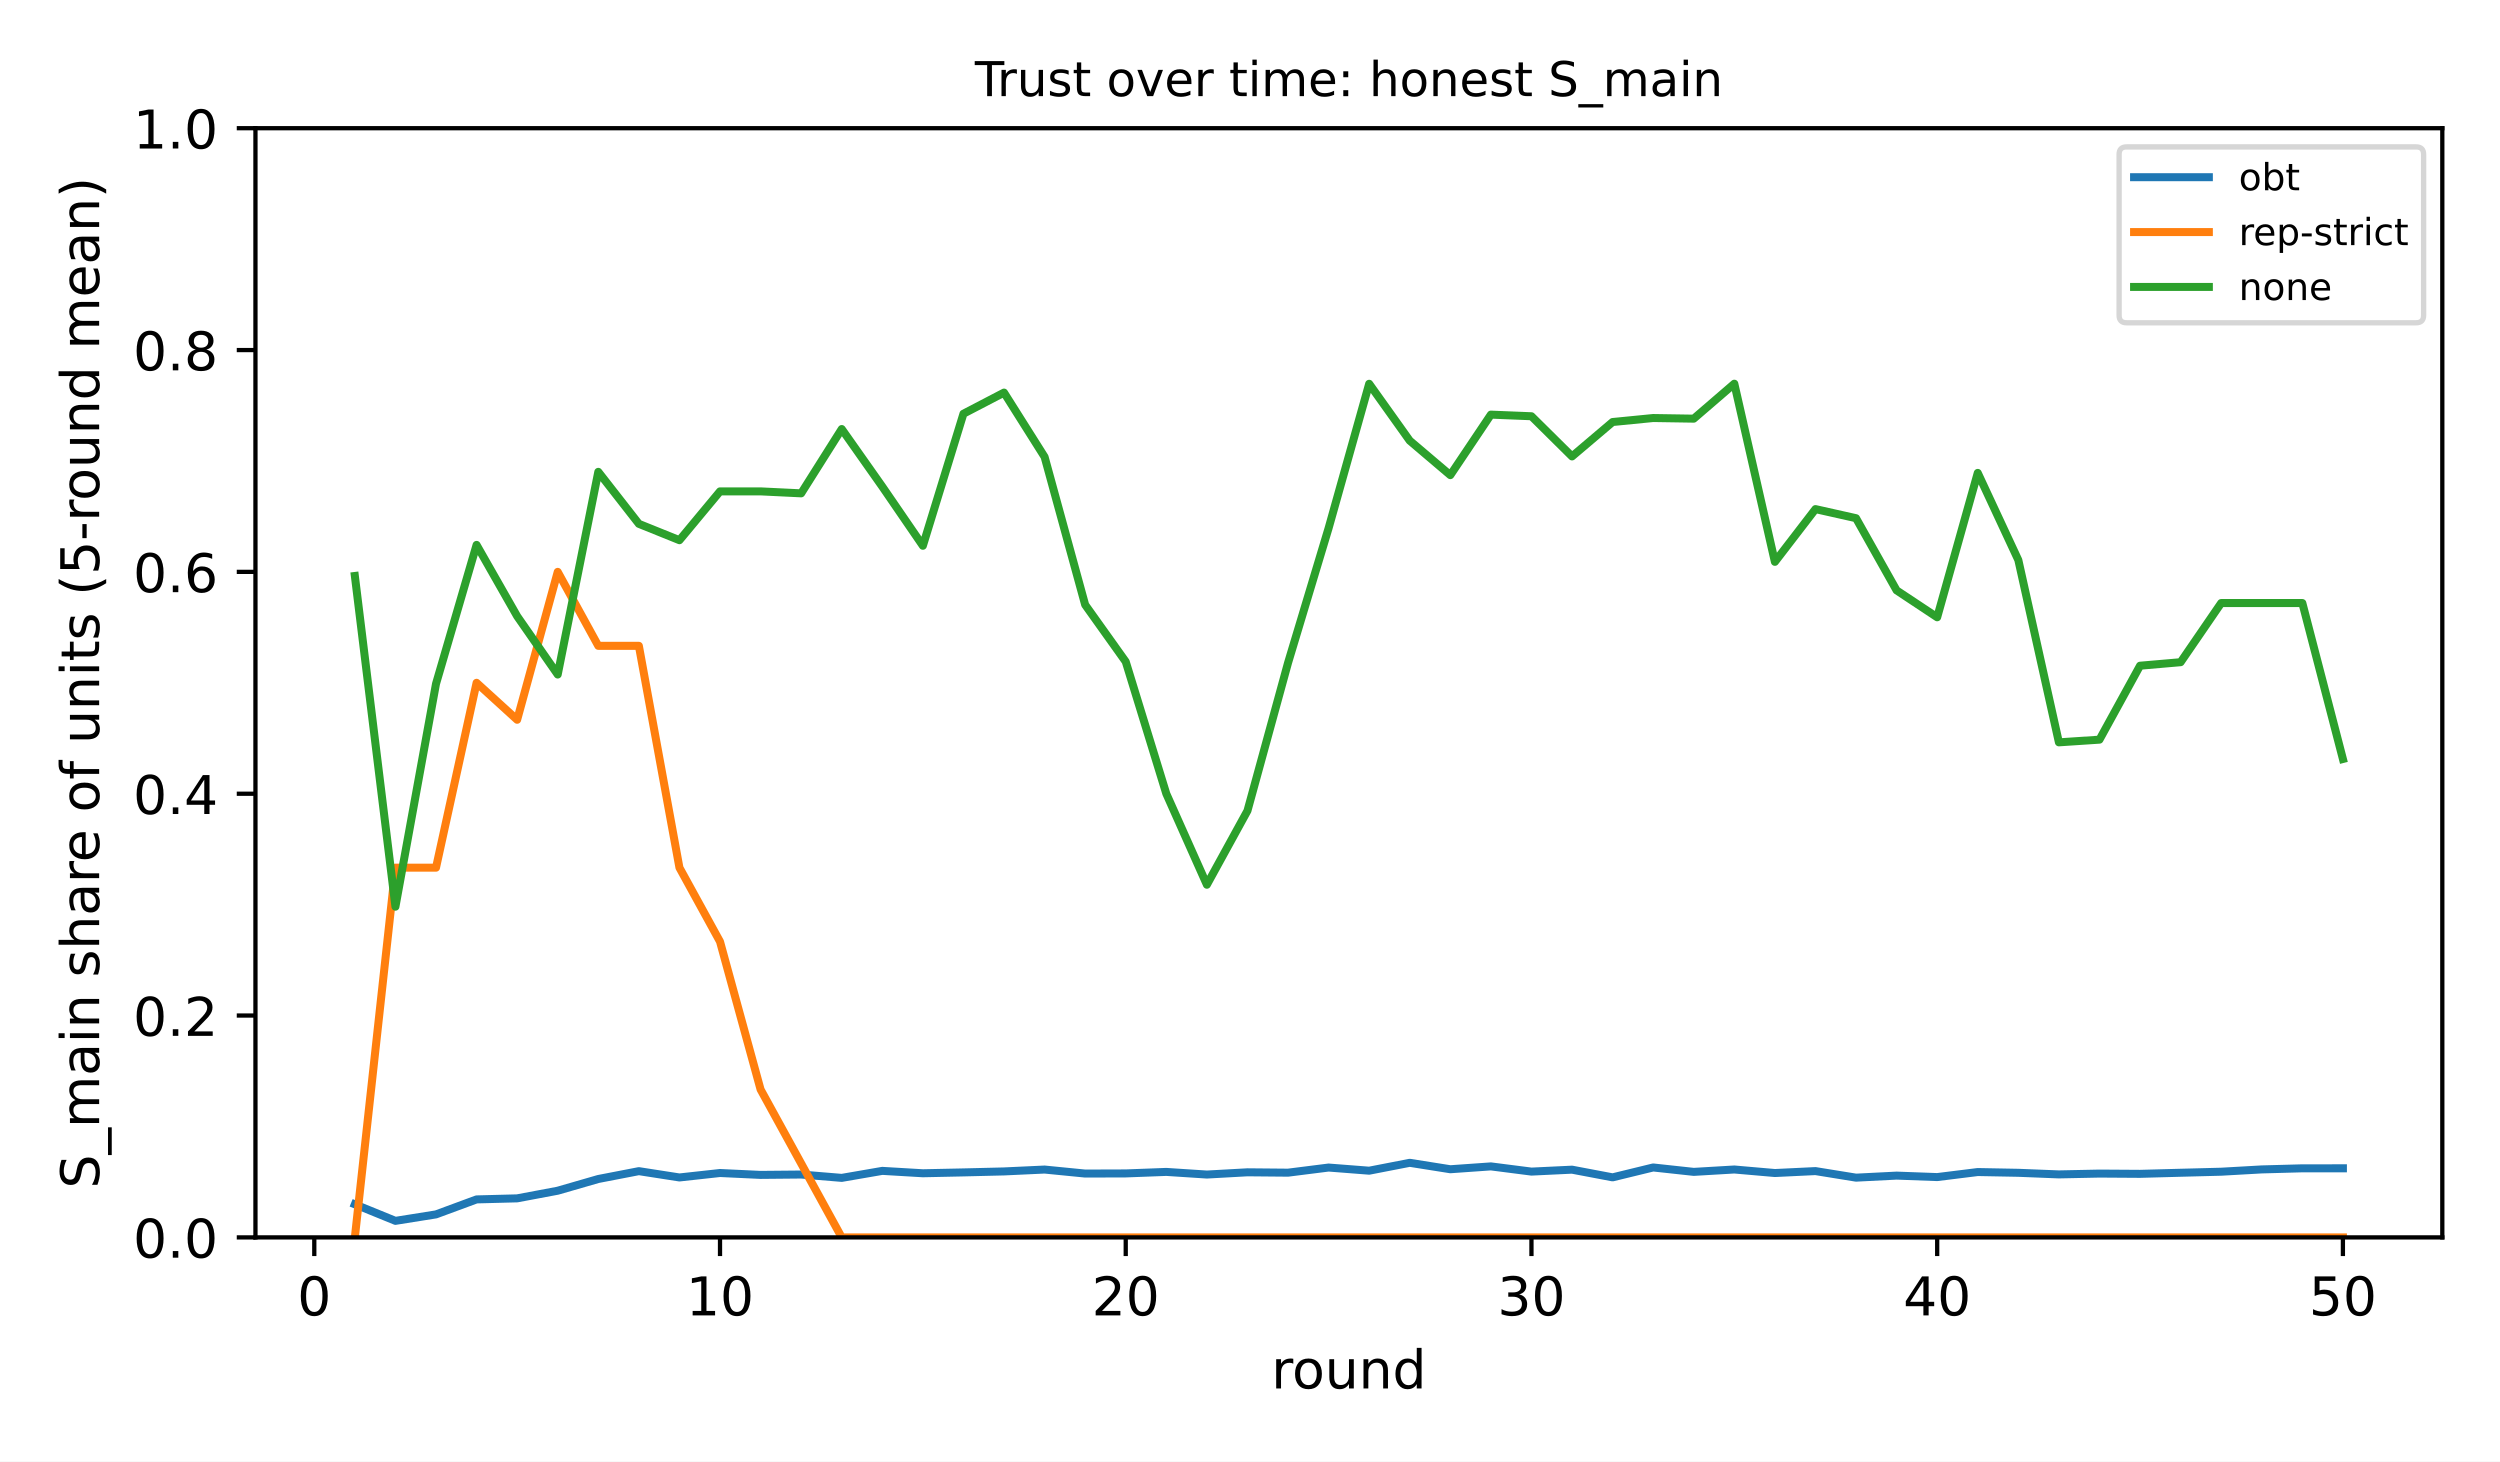
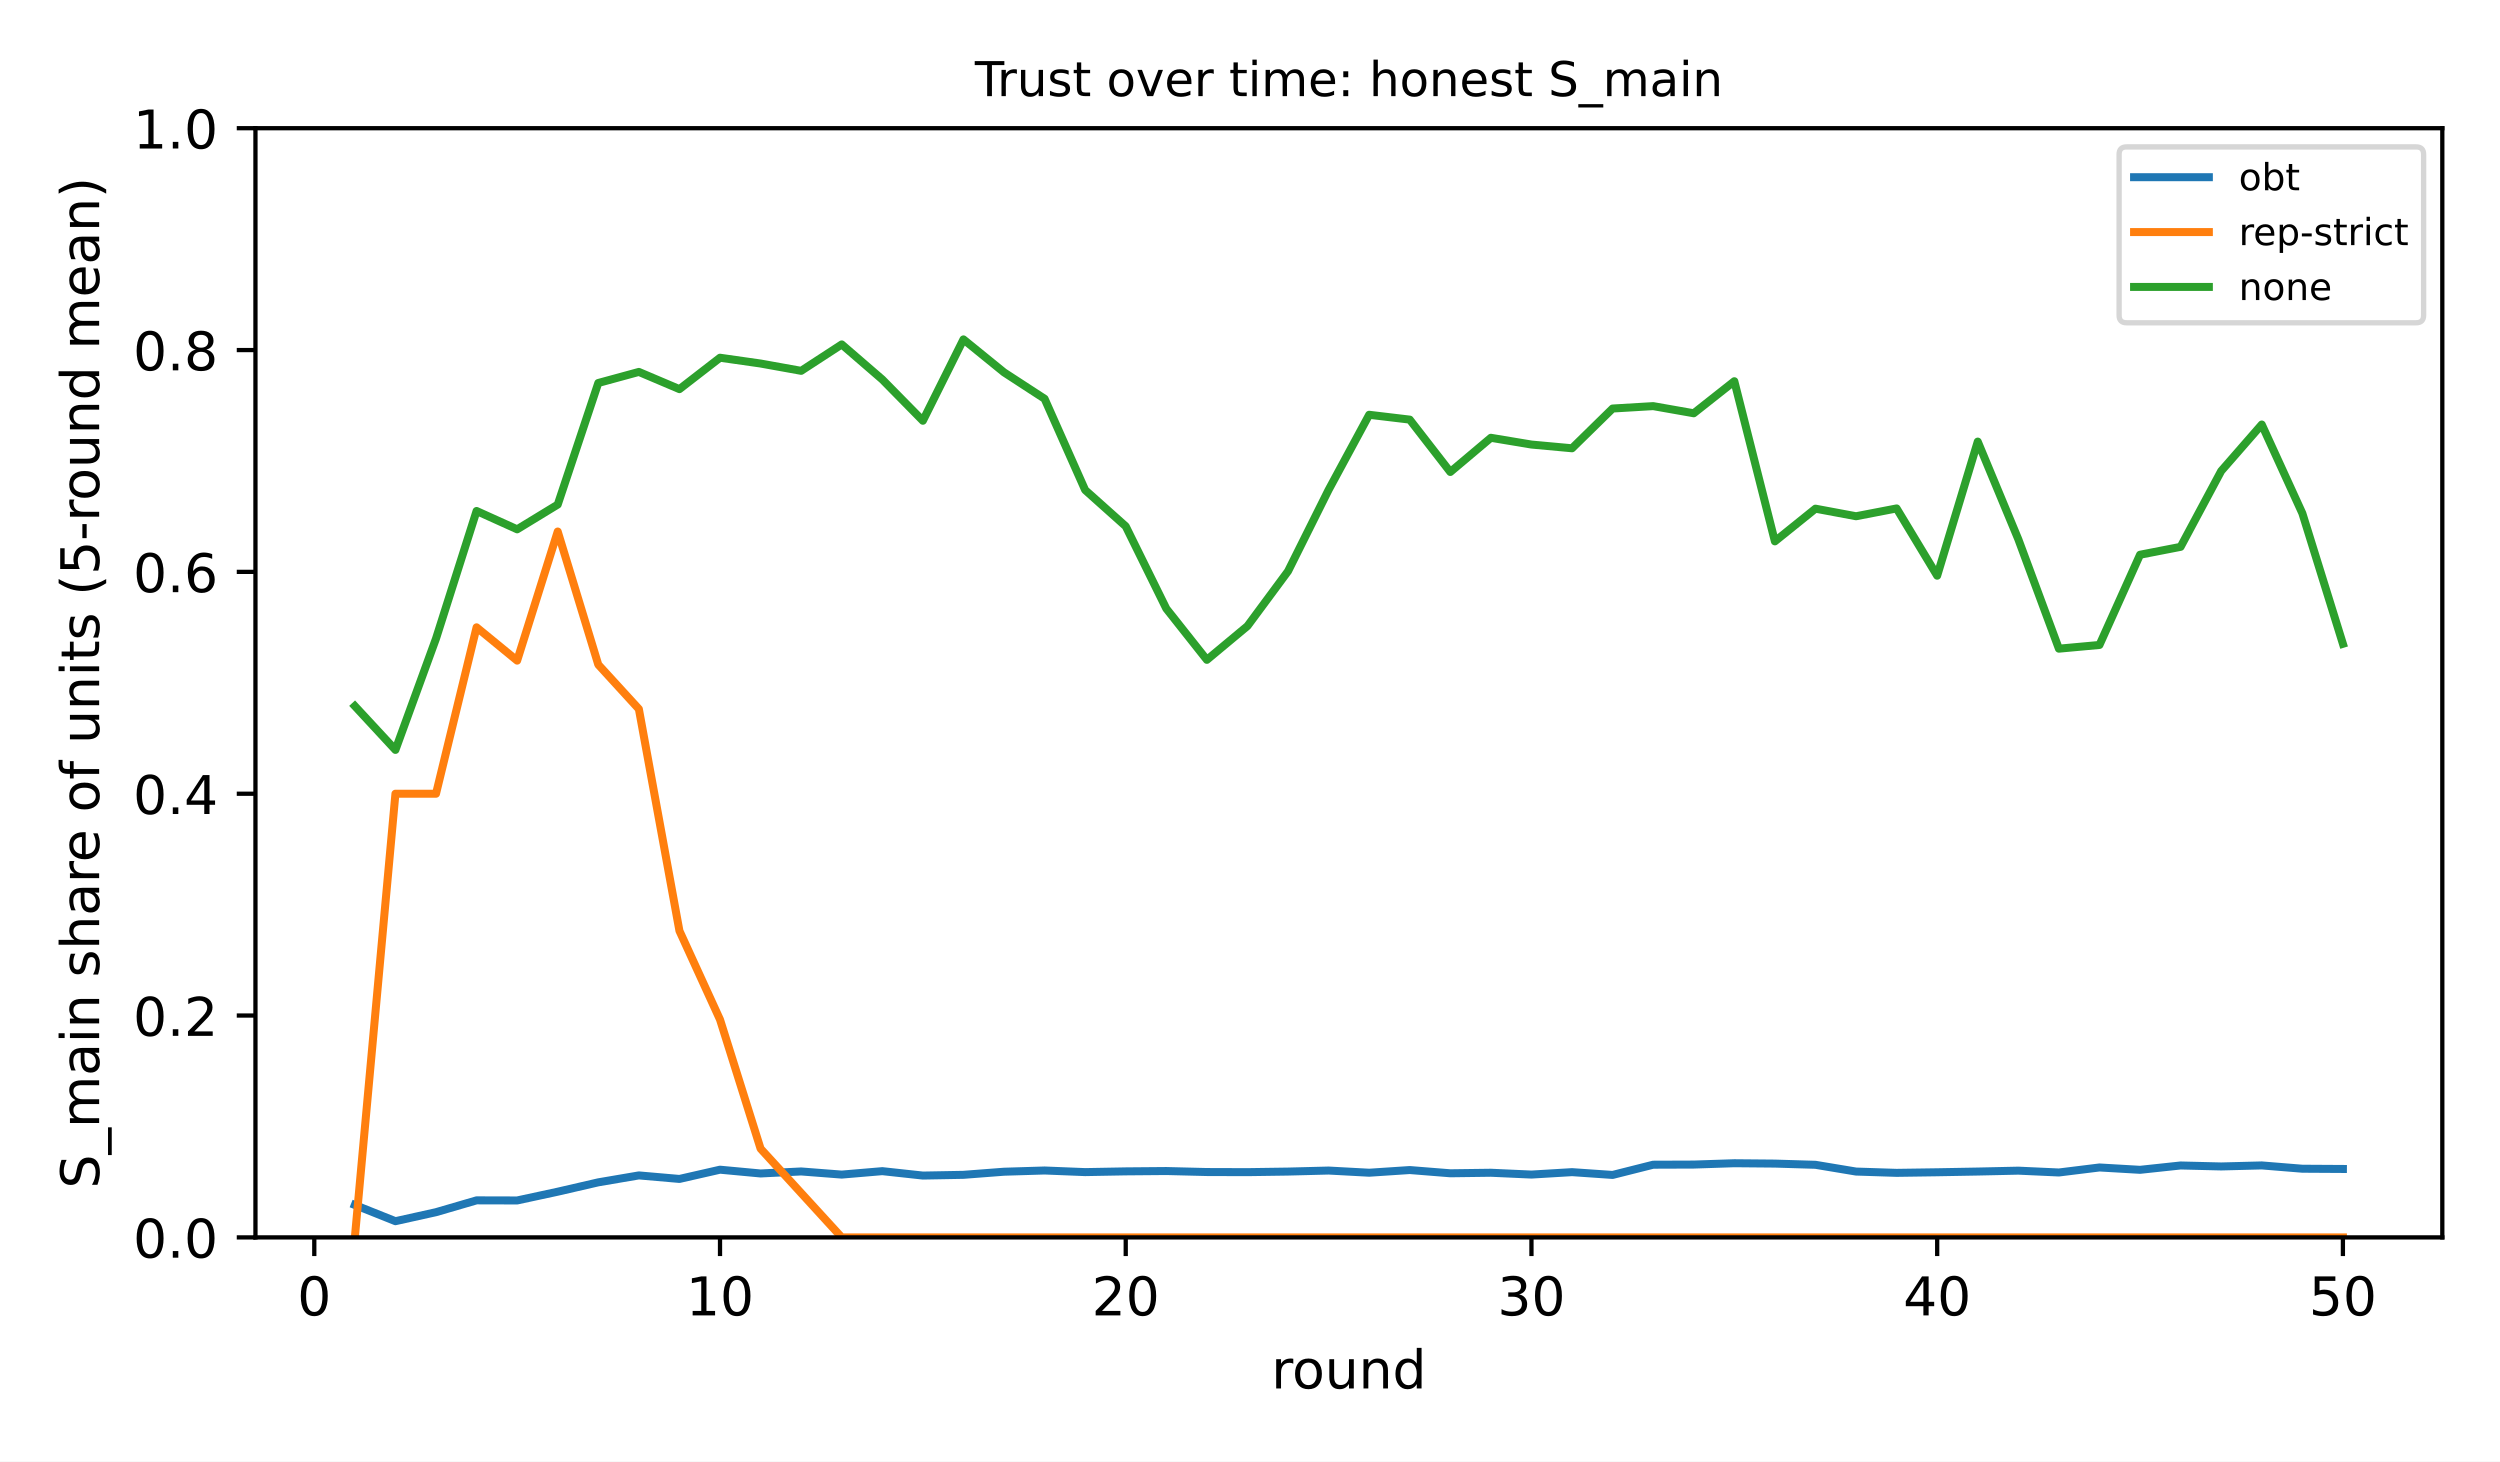
<svg xmlns="http://www.w3.org/2000/svg" xmlns:xlink="http://www.w3.org/1999/xlink" width="468pt" height="273.6pt" viewBox="0 0 468 273.6" version="1.1">
  <defs>
    <style type="text/css">*{stroke-linejoin: round; stroke-linecap: butt}</style>
  </defs>
  <g id="figure_1">
    <g id="patch_1">
      <path d="M 0 273.6  L 468 273.6  L 468 0  L 0 0  z " style="fill: #ffffff" />
    </g>
    <g id="axes_1">
      <g id="patch_2">
        <path d="M 47.821 231.64  L 457.2 231.64  L 457.2 24  L 47.821 24  z " style="fill: #ffffff" />
      </g>
      <g id="matplotlib.axis_1">
        <g id="xtick_1">
          <g id="line2d_1">
            <defs>
              <path id="mca084d980a" d="M 0 0  L 0 3.5  " style="stroke: #000000; stroke-width: 0.8" />
            </defs>
            <g>
              <use xlink:href="#mca084d980a" x="58.834" y="231.64" style="stroke: #000000; stroke-width: 0.8" />
            </g>
          </g>
          <g id="text_1">
            <g transform="translate(55.65297 246.2384) scale(0.1 -0.1)">
              <defs>
                <path id="DejaVuSans-30" d="M 2034 4250  Q 1547 4250 1301 3770  Q 1056 3291 1056 2328  Q 1056 1369 1301 889  Q 1547 409 2034 409  Q 2525 409 2770 889  Q 3016 1369 3016 2328  Q 3016 3291 2770 3770  Q 2525 4250 2034 4250  z M 2034 4750  Q 2819 4750 3233 4129  Q 3647 3509 3647 2328  Q 3647 1150 3233 529  Q 2819 -91 2034 -91  Q 1250 -91 836 529  Q 422 1150 422 2328  Q 422 3509 836 4129  Q 1250 4750 2034 4750  z " transform="scale(0.015625)" />
              </defs>
              <use xlink:href="#DejaVuSans-30" />
            </g>
          </g>
        </g>
        <g id="xtick_2">
          <g id="line2d_2">
            <g>
              <use xlink:href="#mca084d980a" x="134.786" y="231.64" style="stroke: #000000; stroke-width: 0.8" />
            </g>
          </g>
          <g id="text_2">
            <g transform="translate(128.4233 246.2384) scale(0.1 -0.1)">
              <defs>
                <path id="DejaVuSans-31" d="M 794 531  L 1825 531  L 1825 4091  L 703 3866  L 703 4441  L 1819 4666  L 2450 4666  L 2450 531  L 3481 531  L 3481 0  L 794 0  L 794 531  z " transform="scale(0.015625)" />
              </defs>
              <use xlink:href="#DejaVuSans-31" />
              <use xlink:href="#DejaVuSans-30" transform="translate(63.62305 0)" />
            </g>
          </g>
        </g>
        <g id="xtick_3">
          <g id="line2d_3">
            <g>
              <use xlink:href="#mca084d980a" x="210.737" y="231.64" style="stroke: #000000; stroke-width: 0.8" />
            </g>
          </g>
          <g id="text_3">
            <g transform="translate(204.3748 246.2384) scale(0.1 -0.1)">
              <defs>
                <path id="DejaVuSans-32" d="M 1228 531  L 3431 531  L 3431 0  L 469 0  L 469 531  Q 828 903 1448 1529  Q 2069 2156 2228 2338  Q 2531 2678 2651 2914  Q 2772 3150 2772 3378  Q 2772 3750 2511 3984  Q 2250 4219 1831 4219  Q 1534 4219 1204 4116  Q 875 4013 500 3803  L 500 4441  Q 881 4594 1212 4672  Q 1544 4750 1819 4750  Q 2544 4750 2975 4387  Q 3406 4025 3406 3419  Q 3406 3131 3298 2873  Q 3191 2616 2906 2266  Q 2828 2175 2409 1742  Q 1991 1309 1228 531  z " transform="scale(0.015625)" />
              </defs>
              <use xlink:href="#DejaVuSans-32" />
              <use xlink:href="#DejaVuSans-30" transform="translate(63.62305 0)" />
            </g>
          </g>
        </g>
        <g id="xtick_4">
          <g id="line2d_4">
            <g>
              <use xlink:href="#mca084d980a" x="286.689" y="231.64" style="stroke: #000000; stroke-width: 0.8" />
            </g>
          </g>
          <g id="text_4">
            <g transform="translate(280.3263 246.2384) scale(0.1 -0.1)">
              <defs>
                <path id="DejaVuSans-33" d="M 2597 2516  Q 3050 2419 3304 2112  Q 3559 1806 3559 1356  Q 3559 666 3084 287  Q 2609 -91 1734 -91  Q 1441 -91 1130 -33  Q 819 25 488 141  L 488 750  Q 750 597 1062 519  Q 1375 441 1716 441  Q 2309 441 2620 675  Q 2931 909 2931 1356  Q 2931 1769 2642 2001  Q 2353 2234 1838 2234  L 1294 2234  L 1294 2753  L 1863 2753  Q 2328 2753 2575 2939  Q 2822 3125 2822 3475  Q 2822 3834 2567 4026  Q 2313 4219 1838 4219  Q 1578 4219 1281 4162  Q 984 4106 628 3988  L 628 4550  Q 988 4650 1302 4700  Q 1616 4750 1894 4750  Q 2613 4750 3031 4423  Q 3450 4097 3450 3541  Q 3450 3153 3228 2886  Q 3006 2619 2597 2516  z " transform="scale(0.015625)" />
              </defs>
              <use xlink:href="#DejaVuSans-33" />
              <use xlink:href="#DejaVuSans-30" transform="translate(63.62305 0)" />
            </g>
          </g>
        </g>
        <g id="xtick_5">
          <g id="line2d_5">
            <g>
              <use xlink:href="#mca084d980a" x="362.64" y="231.64" style="stroke: #000000; stroke-width: 0.8" />
            </g>
          </g>
          <g id="text_5">
            <g transform="translate(356.2778 246.2384) scale(0.1 -0.1)">
              <defs>
                <path id="DejaVuSans-34" d="M 2419 4116  L 825 1625  L 2419 1625  L 2419 4116  z M 2253 4666  L 3047 4666  L 3047 1625  L 3713 1625  L 3713 1100  L 3047 1100  L 3047 0  L 2419 0  L 2419 1100  L 313 1100  L 313 1709  L 2253 4666  z " transform="scale(0.015625)" />
              </defs>
              <use xlink:href="#DejaVuSans-34" />
              <use xlink:href="#DejaVuSans-30" transform="translate(63.62305 0)" />
            </g>
          </g>
        </g>
        <g id="xtick_6">
          <g id="line2d_6">
            <g>
              <use xlink:href="#mca084d980a" x="438.592" y="231.64" style="stroke: #000000; stroke-width: 0.8" />
            </g>
          </g>
          <g id="text_6">
            <g transform="translate(432.2294 246.2384) scale(0.1 -0.1)">
              <defs>
                <path id="DejaVuSans-35" d="M 691 4666  L 3169 4666  L 3169 4134  L 1269 4134  L 1269 2991  Q 1406 3038 1543 3061  Q 1681 3084 1819 3084  Q 2600 3084 3056 2656  Q 3513 2228 3513 1497  Q 3513 744 3044 326  Q 2575 -91 1722 -91  Q 1428 -91 1123 -41  Q 819 9 494 109  L 494 744  Q 775 591 1075 516  Q 1375 441 1709 441  Q 2250 441 2565 725  Q 2881 1009 2881 1497  Q 2881 1984 2565 2268  Q 2250 2553 1709 2553  Q 1456 2553 1204 2497  Q 953 2441 691 2322  L 691 4666  z " transform="scale(0.015625)" />
              </defs>
              <use xlink:href="#DejaVuSans-35" />
              <use xlink:href="#DejaVuSans-30" transform="translate(63.62305 0)" />
            </g>
          </g>
        </g>
        <g id="text_7">
          <g transform="translate(237.9966 259.9166) scale(0.1 -0.1)">
            <defs>
              <path id="DejaVuSans-72" d="M 2631 2963  Q 2534 3019 2420 3045  Q 2306 3072 2169 3072  Q 1681 3072 1420 2755  Q 1159 2438 1159 1844  L 1159 0  L 581 0  L 581 3500  L 1159 3500  L 1159 2956  Q 1341 3275 1631 3429  Q 1922 3584 2338 3584  Q 2397 3584 2469 3576  Q 2541 3569 2628 3553  L 2631 2963  z " transform="scale(0.015625)" />
              <path id="DejaVuSans-6f" d="M 1959 3097  Q 1497 3097 1228 2736  Q 959 2375 959 1747  Q 959 1119 1226 758  Q 1494 397 1959 397  Q 2419 397 2687 759  Q 2956 1122 2956 1747  Q 2956 2369 2687 2733  Q 2419 3097 1959 3097  z M 1959 3584  Q 2709 3584 3137 3096  Q 3566 2609 3566 1747  Q 3566 888 3137 398  Q 2709 -91 1959 -91  Q 1206 -91 779 398  Q 353 888 353 1747  Q 353 2609 779 3096  Q 1206 3584 1959 3584  z " transform="scale(0.015625)" />
              <path id="DejaVuSans-75" d="M 544 1381  L 544 3500  L 1119 3500  L 1119 1403  Q 1119 906 1312 657  Q 1506 409 1894 409  Q 2359 409 2629 706  Q 2900 1003 2900 1516  L 2900 3500  L 3475 3500  L 3475 0  L 2900 0  L 2900 538  Q 2691 219 2414 64  Q 2138 -91 1772 -91  Q 1169 -91 856 284  Q 544 659 544 1381  z M 1991 3584  L 1991 3584  z " transform="scale(0.015625)" />
              <path id="DejaVuSans-6e" d="M 3513 2113  L 3513 0  L 2938 0  L 2938 2094  Q 2938 2591 2744 2837  Q 2550 3084 2163 3084  Q 1697 3084 1428 2787  Q 1159 2491 1159 1978  L 1159 0  L 581 0  L 581 3500  L 1159 3500  L 1159 2956  Q 1366 3272 1645 3428  Q 1925 3584 2291 3584  Q 2894 3584 3203 3211  Q 3513 2838 3513 2113  z " transform="scale(0.015625)" />
              <path id="DejaVuSans-64" d="M 2906 2969  L 2906 4863  L 3481 4863  L 3481 0  L 2906 0  L 2906 525  Q 2725 213 2448 61  Q 2172 -91 1784 -91  Q 1150 -91 751 415  Q 353 922 353 1747  Q 353 2572 751 3078  Q 1150 3584 1784 3584  Q 2172 3584 2448 3432  Q 2725 3281 2906 2969  z M 947 1747  Q 947 1113 1208 752  Q 1469 391 1925 391  Q 2381 391 2643 752  Q 2906 1113 2906 1747  Q 2906 2381 2643 2742  Q 2381 3103 1925 3103  Q 1469 3103 1208 2742  Q 947 2381 947 1747  z " transform="scale(0.015625)" />
            </defs>
            <use xlink:href="#DejaVuSans-72" />
            <use xlink:href="#DejaVuSans-6f" transform="translate(38.86328 0)" />
            <use xlink:href="#DejaVuSans-75" transform="translate(100.0449 0)" />
            <use xlink:href="#DejaVuSans-6e" transform="translate(163.4238 0)" />
            <use xlink:href="#DejaVuSans-64" transform="translate(226.8027 0)" />
          </g>
        </g>
      </g>
      <g id="matplotlib.axis_2">
        <g id="ytick_1">
          <g id="line2d_7">
            <defs>
              <path id="m211b4c4232" d="M 0 0  L -3.5 0  " style="stroke: #000000; stroke-width: 0.8" />
            </defs>
            <g>
              <use xlink:href="#m211b4c4232" x="47.821" y="231.64" style="stroke: #000000; stroke-width: 0.8" />
            </g>
          </g>
          <g id="text_8">
            <g transform="translate(24.91812 235.4392) scale(0.1 -0.1)">
              <defs>
                <path id="DejaVuSans-2e" d="M 684 794  L 1344 794  L 1344 0  L 684 0  L 684 794  z " transform="scale(0.015625)" />
              </defs>
              <use xlink:href="#DejaVuSans-30" />
              <use xlink:href="#DejaVuSans-2e" transform="translate(63.62305 0)" />
              <use xlink:href="#DejaVuSans-30" transform="translate(95.41016 0)" />
            </g>
          </g>
        </g>
        <g id="ytick_2">
          <g id="line2d_8">
            <g>
              <use xlink:href="#m211b4c4232" x="47.821" y="190.112" style="stroke: #000000; stroke-width: 0.8" />
            </g>
          </g>
          <g id="text_9">
            <g transform="translate(24.91812 193.9112) scale(0.1 -0.1)">
              <use xlink:href="#DejaVuSans-30" />
              <use xlink:href="#DejaVuSans-2e" transform="translate(63.62305 0)" />
              <use xlink:href="#DejaVuSans-32" transform="translate(95.41016 0)" />
            </g>
          </g>
        </g>
        <g id="ytick_3">
          <g id="line2d_9">
            <g>
              <use xlink:href="#m211b4c4232" x="47.821" y="148.584" style="stroke: #000000; stroke-width: 0.8" />
            </g>
          </g>
          <g id="text_10">
            <g transform="translate(24.91812 152.3832) scale(0.1 -0.1)">
              <use xlink:href="#DejaVuSans-30" />
              <use xlink:href="#DejaVuSans-2e" transform="translate(63.62305 0)" />
              <use xlink:href="#DejaVuSans-34" transform="translate(95.41016 0)" />
            </g>
          </g>
        </g>
        <g id="ytick_4">
          <g id="line2d_10">
            <g>
              <use xlink:href="#m211b4c4232" x="47.821" y="107.056" style="stroke: #000000; stroke-width: 0.8" />
            </g>
          </g>
          <g id="text_11">
            <g transform="translate(24.91812 110.8552) scale(0.1 -0.1)">
              <defs>
                <path id="DejaVuSans-36" d="M 2113 2584  Q 1688 2584 1439 2293  Q 1191 2003 1191 1497  Q 1191 994 1439 701  Q 1688 409 2113 409  Q 2538 409 2786 701  Q 3034 994 3034 1497  Q 3034 2003 2786 2293  Q 2538 2584 2113 2584  z M 3366 4563  L 3366 3988  Q 3128 4100 2886 4159  Q 2644 4219 2406 4219  Q 1781 4219 1451 3797  Q 1122 3375 1075 2522  Q 1259 2794 1537 2939  Q 1816 3084 2150 3084  Q 2853 3084 3261 2657  Q 3669 2231 3669 1497  Q 3669 778 3244 343  Q 2819 -91 2113 -91  Q 1303 -91 875 529  Q 447 1150 447 2328  Q 447 3434 972 4092  Q 1497 4750 2381 4750  Q 2619 4750 2861 4703  Q 3103 4656 3366 4563  z " transform="scale(0.015625)" />
              </defs>
              <use xlink:href="#DejaVuSans-30" />
              <use xlink:href="#DejaVuSans-2e" transform="translate(63.62305 0)" />
              <use xlink:href="#DejaVuSans-36" transform="translate(95.41016 0)" />
            </g>
          </g>
        </g>
        <g id="ytick_5">
          <g id="line2d_11">
            <g>
              <use xlink:href="#m211b4c4232" x="47.821" y="65.528" style="stroke: #000000; stroke-width: 0.8" />
            </g>
          </g>
          <g id="text_12">
            <g transform="translate(24.91812 69.32722) scale(0.1 -0.1)">
              <defs>
                <path id="DejaVuSans-38" d="M 2034 2216  Q 1584 2216 1326 1975  Q 1069 1734 1069 1313  Q 1069 891 1326 650  Q 1584 409 2034 409  Q 2484 409 2743 651  Q 3003 894 3003 1313  Q 3003 1734 2745 1975  Q 2488 2216 2034 2216  z M 1403 2484  Q 997 2584 770 2862  Q 544 3141 544 3541  Q 544 4100 942 4425  Q 1341 4750 2034 4750  Q 2731 4750 3128 4425  Q 3525 4100 3525 3541  Q 3525 3141 3298 2862  Q 3072 2584 2669 2484  Q 3125 2378 3379 2068  Q 3634 1759 3634 1313  Q 3634 634 3220 271  Q 2806 -91 2034 -91  Q 1263 -91 848 271  Q 434 634 434 1313  Q 434 1759 690 2068  Q 947 2378 1403 2484  z M 1172 3481  Q 1172 3119 1398 2916  Q 1625 2713 2034 2713  Q 2441 2713 2670 2916  Q 2900 3119 2900 3481  Q 2900 3844 2670 4047  Q 2441 4250 2034 4250  Q 1625 4250 1398 4047  Q 1172 3844 1172 3481  z " transform="scale(0.015625)" />
              </defs>
              <use xlink:href="#DejaVuSans-30" />
              <use xlink:href="#DejaVuSans-2e" transform="translate(63.62305 0)" />
              <use xlink:href="#DejaVuSans-38" transform="translate(95.41016 0)" />
            </g>
          </g>
        </g>
        <g id="ytick_6">
          <g id="line2d_12">
            <g>
              <use xlink:href="#m211b4c4232" x="47.821" y="24" style="stroke: #000000; stroke-width: 0.8" />
            </g>
          </g>
          <g id="text_13">
            <g transform="translate(24.91812 27.79922) scale(0.1 -0.1)">
              <use xlink:href="#DejaVuSans-31" />
              <use xlink:href="#DejaVuSans-2e" transform="translate(63.62305 0)" />
              <use xlink:href="#DejaVuSans-30" transform="translate(95.41016 0)" />
            </g>
          </g>
        </g>
        <g id="text_14">
          <g transform="translate(18.56031 222.4802) rotate(-90) scale(0.1 -0.1)">
            <defs>
              <path id="DejaVuSans-53" d="M 3425 4513  L 3425 3897  Q 3066 4069 2747 4153  Q 2428 4238 2131 4238  Q 1616 4238 1336 4038  Q 1056 3838 1056 3469  Q 1056 3159 1242 3001  Q 1428 2844 1947 2747  L 2328 2669  Q 3034 2534 3370 2195  Q 3706 1856 3706 1288  Q 3706 609 3251 259  Q 2797 -91 1919 -91  Q 1588 -91 1214 -16  Q 841 59 441 206  L 441 856  Q 825 641 1194 531  Q 1563 422 1919 422  Q 2459 422 2753 634  Q 3047 847 3047 1241  Q 3047 1584 2836 1778  Q 2625 1972 2144 2069  L 1759 2144  Q 1053 2284 737 2584  Q 422 2884 422 3419  Q 422 4038 858 4394  Q 1294 4750 2059 4750  Q 2388 4750 2728 4690  Q 3069 4631 3425 4513  z " transform="scale(0.015625)" />
              <path id="DejaVuSans-5f" d="M 3263 -1063  L 3263 -1509  L -63 -1509  L -63 -1063  L 3263 -1063  z " transform="scale(0.015625)" />
              <path id="DejaVuSans-6d" d="M 3328 2828  Q 3544 3216 3844 3400  Q 4144 3584 4550 3584  Q 5097 3584 5394 3201  Q 5691 2819 5691 2113  L 5691 0  L 5113 0  L 5113 2094  Q 5113 2597 4934 2840  Q 4756 3084 4391 3084  Q 3944 3084 3684 2787  Q 3425 2491 3425 1978  L 3425 0  L 2847 0  L 2847 2094  Q 2847 2600 2669 2842  Q 2491 3084 2119 3084  Q 1678 3084 1418 2786  Q 1159 2488 1159 1978  L 1159 0  L 581 0  L 581 3500  L 1159 3500  L 1159 2956  Q 1356 3278 1631 3431  Q 1906 3584 2284 3584  Q 2666 3584 2933 3390  Q 3200 3197 3328 2828  z " transform="scale(0.015625)" />
              <path id="DejaVuSans-61" d="M 2194 1759  Q 1497 1759 1228 1600  Q 959 1441 959 1056  Q 959 750 1161 570  Q 1363 391 1709 391  Q 2188 391 2477 730  Q 2766 1069 2766 1631  L 2766 1759  L 2194 1759  z M 3341 1997  L 3341 0  L 2766 0  L 2766 531  Q 2569 213 2275 61  Q 1981 -91 1556 -91  Q 1019 -91 701 211  Q 384 513 384 1019  Q 384 1609 779 1909  Q 1175 2209 1959 2209  L 2766 2209  L 2766 2266  Q 2766 2663 2505 2880  Q 2244 3097 1772 3097  Q 1472 3097 1187 3025  Q 903 2953 641 2809  L 641 3341  Q 956 3463 1253 3523  Q 1550 3584 1831 3584  Q 2591 3584 2966 3190  Q 3341 2797 3341 1997  z " transform="scale(0.015625)" />
              <path id="DejaVuSans-69" d="M 603 3500  L 1178 3500  L 1178 0  L 603 0  L 603 3500  z M 603 4863  L 1178 4863  L 1178 4134  L 603 4134  L 603 4863  z " transform="scale(0.015625)" />
              <path id="DejaVuSans-20" transform="scale(0.015625)" />
              <path id="DejaVuSans-73" d="M 2834 3397  L 2834 2853  Q 2591 2978 2328 3040  Q 2066 3103 1784 3103  Q 1356 3103 1142 2972  Q 928 2841 928 2578  Q 928 2378 1081 2264  Q 1234 2150 1697 2047  L 1894 2003  Q 2506 1872 2764 1633  Q 3022 1394 3022 966  Q 3022 478 2636 193  Q 2250 -91 1575 -91  Q 1294 -91 989 -36  Q 684 19 347 128  L 347 722  Q 666 556 975 473  Q 1284 391 1588 391  Q 1994 391 2212 530  Q 2431 669 2431 922  Q 2431 1156 2273 1281  Q 2116 1406 1581 1522  L 1381 1569  Q 847 1681 609 1914  Q 372 2147 372 2553  Q 372 3047 722 3315  Q 1072 3584 1716 3584  Q 2034 3584 2315 3537  Q 2597 3491 2834 3397  z " transform="scale(0.015625)" />
              <path id="DejaVuSans-68" d="M 3513 2113  L 3513 0  L 2938 0  L 2938 2094  Q 2938 2591 2744 2837  Q 2550 3084 2163 3084  Q 1697 3084 1428 2787  Q 1159 2491 1159 1978  L 1159 0  L 581 0  L 581 4863  L 1159 4863  L 1159 2956  Q 1366 3272 1645 3428  Q 1925 3584 2291 3584  Q 2894 3584 3203 3211  Q 3513 2838 3513 2113  z " transform="scale(0.015625)" />
              <path id="DejaVuSans-65" d="M 3597 1894  L 3597 1613  L 953 1613  Q 991 1019 1311 708  Q 1631 397 2203 397  Q 2534 397 2845 478  Q 3156 559 3463 722  L 3463 178  Q 3153 47 2828 -22  Q 2503 -91 2169 -91  Q 1331 -91 842 396  Q 353 884 353 1716  Q 353 2575 817 3079  Q 1281 3584 2069 3584  Q 2775 3584 3186 3129  Q 3597 2675 3597 1894  z M 3022 2063  Q 3016 2534 2758 2815  Q 2500 3097 2075 3097  Q 1594 3097 1305 2825  Q 1016 2553 972 2059  L 3022 2063  z " transform="scale(0.015625)" />
              <path id="DejaVuSans-66" d="M 2375 4863  L 2375 4384  L 1825 4384  Q 1516 4384 1395 4259  Q 1275 4134 1275 3809  L 1275 3500  L 2222 3500  L 2222 3053  L 1275 3053  L 1275 0  L 697 0  L 697 3053  L 147 3053  L 147 3500  L 697 3500  L 697 3744  Q 697 4328 969 4595  Q 1241 4863 1831 4863  L 2375 4863  z " transform="scale(0.015625)" />
              <path id="DejaVuSans-74" d="M 1172 4494  L 1172 3500  L 2356 3500  L 2356 3053  L 1172 3053  L 1172 1153  Q 1172 725 1289 603  Q 1406 481 1766 481  L 2356 481  L 2356 0  L 1766 0  Q 1100 0 847 248  Q 594 497 594 1153  L 594 3053  L 172 3053  L 172 3500  L 594 3500  L 594 4494  L 1172 4494  z " transform="scale(0.015625)" />
              <path id="DejaVuSans-28" d="M 1984 4856  Q 1566 4138 1362 3434  Q 1159 2731 1159 2009  Q 1159 1288 1364 580  Q 1569 -128 1984 -844  L 1484 -844  Q 1016 -109 783 600  Q 550 1309 550 2009  Q 550 2706 781 3412  Q 1013 4119 1484 4856  L 1984 4856  z " transform="scale(0.015625)" />
              <path id="DejaVuSans-2d" d="M 313 2009  L 1997 2009  L 1997 1497  L 313 1497  L 313 2009  z " transform="scale(0.015625)" />
              <path id="DejaVuSans-29" d="M 513 4856  L 1013 4856  Q 1481 4119 1714 3412  Q 1947 2706 1947 2009  Q 1947 1309 1714 600  Q 1481 -109 1013 -844  L 513 -844  Q 928 -128 1133 580  Q 1338 1288 1338 2009  Q 1338 2731 1133 3434  Q 928 4138 513 4856  z " transform="scale(0.015625)" />
            </defs>
            <use xlink:href="#DejaVuSans-53" />
            <use xlink:href="#DejaVuSans-5f" transform="translate(63.47656 0)" />
            <use xlink:href="#DejaVuSans-6d" transform="translate(113.4766 0)" />
            <use xlink:href="#DejaVuSans-61" transform="translate(210.8887 0)" />
            <use xlink:href="#DejaVuSans-69" transform="translate(272.168 0)" />
            <use xlink:href="#DejaVuSans-6e" transform="translate(299.9512 0)" />
            <use xlink:href="#DejaVuSans-20" transform="translate(363.3301 0)" />
            <use xlink:href="#DejaVuSans-73" transform="translate(395.1172 0)" />
            <use xlink:href="#DejaVuSans-68" transform="translate(447.2168 0)" />
            <use xlink:href="#DejaVuSans-61" transform="translate(510.5957 0)" />
            <use xlink:href="#DejaVuSans-72" transform="translate(571.875 0)" />
            <use xlink:href="#DejaVuSans-65" transform="translate(610.7383 0)" />
            <use xlink:href="#DejaVuSans-20" transform="translate(672.2617 0)" />
            <use xlink:href="#DejaVuSans-6f" transform="translate(704.0488 0)" />
            <use xlink:href="#DejaVuSans-66" transform="translate(765.2305 0)" />
            <use xlink:href="#DejaVuSans-20" transform="translate(800.4355 0)" />
            <use xlink:href="#DejaVuSans-75" transform="translate(832.2227 0)" />
            <use xlink:href="#DejaVuSans-6e" transform="translate(895.6016 0)" />
            <use xlink:href="#DejaVuSans-69" transform="translate(958.9805 0)" />
            <use xlink:href="#DejaVuSans-74" transform="translate(986.7637 0)" />
            <use xlink:href="#DejaVuSans-73" transform="translate(1025.973 0)" />
            <use xlink:href="#DejaVuSans-20" transform="translate(1078.072 0)" />
            <use xlink:href="#DejaVuSans-28" transform="translate(1109.859 0)" />
            <use xlink:href="#DejaVuSans-35" transform="translate(1148.873 0)" />
            <use xlink:href="#DejaVuSans-2d" transform="translate(1212.496 0)" />
            <use xlink:href="#DejaVuSans-72" transform="translate(1248.58 0)" />
            <use xlink:href="#DejaVuSans-6f" transform="translate(1287.443 0)" />
            <use xlink:href="#DejaVuSans-75" transform="translate(1348.625 0)" />
            <use xlink:href="#DejaVuSans-6e" transform="translate(1412.004 0)" />
            <use xlink:href="#DejaVuSans-64" transform="translate(1475.383 0)" />
            <use xlink:href="#DejaVuSans-20" transform="translate(1538.859 0)" />
            <use xlink:href="#DejaVuSans-6d" transform="translate(1570.646 0)" />
            <use xlink:href="#DejaVuSans-65" transform="translate(1668.059 0)" />
            <use xlink:href="#DejaVuSans-61" transform="translate(1729.582 0)" />
            <use xlink:href="#DejaVuSans-6e" transform="translate(1790.861 0)" />
            <use xlink:href="#DejaVuSans-29" transform="translate(1854.24 0)" />
          </g>
        </g>
      </g>
      <g id="line2d_13">
-         <path d="M 66.429 225.449  L 74.025 228.545  L 81.62 227.333  L 89.215 224.529  L 96.81 224.332  L 104.405 222.902  L 112 220.708  L 119.595 219.239  L 127.191 220.421  L 134.786 219.586  L 142.381 219.942  L 149.976 219.87  L 157.571 220.5  L 165.166 219.187  L 172.762 219.635  L 180.357 219.475  L 187.952 219.292  L 195.547 218.939  L 203.142 219.69  L 210.737 219.665  L 218.332 219.381  L 225.928 219.876  L 233.523 219.455  L 241.118 219.525  L 248.713 218.564  L 256.308 219.154  L 263.903 217.678  L 271.499 218.883  L 279.094 218.348  L 286.689 219.324  L 294.284 218.962  L 301.879 220.402  L 309.474 218.55  L 317.069 219.376  L 324.665 218.929  L 332.26 219.591  L 339.855 219.227  L 347.45 220.457  L 355.045 220.074  L 362.64 220.35  L 370.235 219.406  L 377.831 219.548  L 385.426 219.849  L 393.021 219.693  L 400.616 219.744  L 408.211 219.54  L 415.806 219.344  L 423.402 218.914  L 430.997 218.709  L 438.592 218.707  " clip-path="url(#p6185706289)" style="fill: none; stroke: #1f77b4; stroke-width: 1.5; stroke-linecap: square" />
+         <path d="M 66.429 225.574  L 74.025 228.607  L 81.62 226.921  L 89.215 224.706  L 96.81 224.726  L 104.405 223.087  L 112 221.333  L 119.595 220.037  L 127.191 220.698  L 134.786 218.966  L 142.381 219.675  L 149.976 219.296  L 157.571 219.884  L 165.166 219.239  L 172.762 220.066  L 180.357 219.928  L 187.952 219.346  L 195.547 219.116  L 203.142 219.419  L 210.737 219.281  L 218.332 219.216  L 225.928 219.404  L 233.523 219.428  L 241.118 219.319  L 248.713 219.126  L 256.308 219.534  L 263.903 219.032  L 271.499 219.639  L 279.094 219.539  L 286.689 219.879  L 294.284 219.425  L 301.879 219.949  L 309.474 218.034  L 317.069 218.006  L 324.665 217.756  L 332.26 217.824  L 339.855 218.051  L 347.45 219.316  L 355.045 219.559  L 362.64 219.449  L 370.235 219.313  L 377.831 219.147  L 385.426 219.49  L 393.021 218.55  L 400.616 218.99  L 408.211 218.177  L 415.806 218.361  L 423.402 218.167  L 430.997 218.785  L 438.592 218.831  " clip-path="url(#p6185706289)" style="fill: none; stroke: #1f77b4; stroke-width: 1.5; stroke-linecap: square" />
      </g>
      <g id="line2d_14">
-         <path d="M 66.429 231.64  L 74.025 162.427  L 81.62 162.427  L 89.215 127.82  L 96.81 134.741  L 104.405 107.056  L 112 120.899  L 119.595 120.899  L 127.191 162.427  L 134.786 176.269  L 142.381 203.955  L 149.976 217.797  L 157.571 231.64  L 165.166 231.64  L 172.762 231.64  L 180.357 231.64  L 187.952 231.64  L 195.547 231.64  L 203.142 231.64  L 210.737 231.64  L 218.332 231.64  L 225.928 231.64  L 233.523 231.64  L 241.118 231.64  L 248.713 231.64  L 256.308 231.64  L 263.903 231.64  L 271.499 231.64  L 279.094 231.64  L 286.689 231.64  L 294.284 231.64  L 301.879 231.64  L 309.474 231.64  L 317.069 231.64  L 324.665 231.64  L 332.26 231.64  L 339.855 231.64  L 347.45 231.64  L 355.045 231.64  L 362.64 231.64  L 370.235 231.64  L 377.831 231.64  L 385.426 231.64  L 393.021 231.64  L 400.616 231.64  L 408.211 231.64  L 415.806 231.64  L 423.402 231.64  L 430.997 231.64  L 438.592 231.64  " clip-path="url(#p6185706289)" style="fill: none; stroke: #ff7f0e; stroke-width: 1.5; stroke-linecap: square" />
+         <path d="M 66.429 231.64  L 74.025 148.584  L 81.62 148.584  L 89.215 117.438  L 96.81 123.667  L 104.405 99.505  L 112 124.422  L 119.595 132.728  L 127.191 174.256  L 134.786 190.867  L 142.381 215.029  L 149.976 223.334  L 157.571 231.64  L 165.166 231.64  L 172.762 231.64  L 180.357 231.64  L 187.952 231.64  L 195.547 231.64  L 203.142 231.64  L 210.737 231.64  L 218.332 231.64  L 225.928 231.64  L 233.523 231.64  L 241.118 231.64  L 248.713 231.64  L 256.308 231.64  L 263.903 231.64  L 271.499 231.64  L 279.094 231.64  L 286.689 231.64  L 294.284 231.64  L 301.879 231.64  L 309.474 231.64  L 317.069 231.64  L 324.665 231.64  L 332.26 231.64  L 339.855 231.64  L 347.45 231.64  L 355.045 231.64  L 362.64 231.64  L 370.235 231.64  L 377.831 231.64  L 385.426 231.64  L 393.021 231.64  L 400.616 231.64  L 408.211 231.64  L 415.806 231.64  L 423.402 231.64  L 430.997 231.64  L 438.592 231.64  " clip-path="url(#p6185706289)" style="fill: none; stroke: #ff7f0e; stroke-width: 1.5; stroke-linecap: square" />
      </g>
      <g id="line2d_15">
-         <path d="M 66.429 107.821  L 74.025 169.73  L 81.62 128.008  L 89.215 102.006  L 96.81 115.349  L 104.405 126.27  L 112 88.331  L 119.595 98.061  L 127.191 101.125  L 134.786 91.986  L 142.381 91.986  L 149.976 92.353  L 157.571 80.316  L 165.166 91.094  L 172.762 102.168  L 180.357 77.449  L 187.952 73.494  L 195.547 85.531  L 203.142 113.217  L 210.737 123.865  L 218.332 148.584  L 225.928 165.621  L 233.523 151.778  L 241.118 124.093  L 248.713 98.873  L 256.308 71.846  L 263.903 82.495  L 271.499 88.944  L 279.094 77.618  L 286.689 77.922  L 294.284 85.443  L 301.879 79.003  L 309.474 78.253  L 317.069 78.373  L 324.665 71.829  L 332.26 105.178  L 339.855 95.303  L 347.45 97.007  L 355.045 110.52  L 362.64 115.554  L 370.235 88.528  L 377.831 104.842  L 385.426 138.966  L 393.021 138.464  L 400.616 124.622  L 408.211 123.963  L 415.806 112.889  L 423.402 112.889  L 430.997 112.889  L 438.592 142.084  " clip-path="url(#p6185706289)" style="fill: none; stroke: #2ca02c; stroke-width: 1.5; stroke-linecap: square" />
+         <path d="M 66.429 132.18  L 74.025 140.382  L 81.62 119.543  L 89.215 95.657  L 96.81 99.088  L 104.405 94.458  L 112 71.695  L 119.595 69.623  L 127.191 72.846  L 134.786 66.967  L 142.381 68.051  L 149.976 69.421  L 157.571 64.475  L 165.166 71.037  L 172.762 78.764  L 180.357 63.537  L 187.952 69.704  L 195.547 74.65  L 203.142 91.736  L 210.737 98.521  L 218.332 113.93  L 225.928 123.523  L 233.523 117.195  L 241.118 106.935  L 248.713 91.708  L 256.308 77.646  L 263.903 78.552  L 271.499 88.354  L 279.094 81.954  L 286.689 83.22  L 294.284 83.918  L 301.879 76.476  L 309.474 76.026  L 317.069 77.364  L 324.665 71.366  L 332.26 101.341  L 339.855 95.223  L 347.45 96.641  L 355.045 95.178  L 362.64 107.769  L 370.235 82.67  L 377.831 100.958  L 385.426 121.432  L 393.021 120.735  L 400.616 103.847  L 408.211 102.369  L 415.806 88.174  L 423.402 79.472  L 430.997 96.084  L 438.592 120.522  " clip-path="url(#p6185706289)" style="fill: none; stroke: #2ca02c; stroke-width: 1.5; stroke-linecap: square" />
      </g>
      <g id="patch_3">
        <path d="M 47.821 231.64  L 47.821 24  " style="fill: none; stroke: #000000; stroke-width: 0.8; stroke-linejoin: miter; stroke-linecap: square" />
      </g>
      <g id="patch_4">
        <path d="M 457.2 231.64  L 457.2 24  " style="fill: none; stroke: #000000; stroke-width: 0.8; stroke-linejoin: miter; stroke-linecap: square" />
      </g>
      <g id="patch_5">
        <path d="M 47.821 231.64  L 457.2 231.64  " style="fill: none; stroke: #000000; stroke-width: 0.8; stroke-linejoin: miter; stroke-linecap: square" />
      </g>
      <g id="patch_6">
        <path d="M 47.821 24  L 457.2 24  " style="fill: none; stroke: #000000; stroke-width: 0.8; stroke-linejoin: miter; stroke-linecap: square" />
      </g>
      <g id="text_15">
        <g transform="translate(182.4927 18) scale(0.09 -0.09)">
          <defs>
            <path id="DejaVuSans-54" d="M -19 4666  L 3928 4666  L 3928 4134  L 2272 4134  L 2272 0  L 1638 0  L 1638 4134  L -19 4134  L -19 4666  z " transform="scale(0.015625)" />
            <path id="DejaVuSans-76" d="M 191 3500  L 800 3500  L 1894 563  L 2988 3500  L 3597 3500  L 2284 0  L 1503 0  L 191 3500  z " transform="scale(0.015625)" />
            <path id="DejaVuSans-3a" d="M 750 794  L 1409 794  L 1409 0  L 750 0  L 750 794  z M 750 3309  L 1409 3309  L 1409 2516  L 750 2516  L 750 3309  z " transform="scale(0.015625)" />
          </defs>
          <use xlink:href="#DejaVuSans-54" />
          <use xlink:href="#DejaVuSans-72" transform="translate(46.33398 0)" />
          <use xlink:href="#DejaVuSans-75" transform="translate(87.44727 0)" />
          <use xlink:href="#DejaVuSans-73" transform="translate(150.8262 0)" />
          <use xlink:href="#DejaVuSans-74" transform="translate(202.9258 0)" />
          <use xlink:href="#DejaVuSans-20" transform="translate(242.1348 0)" />
          <use xlink:href="#DejaVuSans-6f" transform="translate(273.9219 0)" />
          <use xlink:href="#DejaVuSans-76" transform="translate(335.1035 0)" />
          <use xlink:href="#DejaVuSans-65" transform="translate(394.2832 0)" />
          <use xlink:href="#DejaVuSans-72" transform="translate(455.8066 0)" />
          <use xlink:href="#DejaVuSans-20" transform="translate(496.9199 0)" />
          <use xlink:href="#DejaVuSans-74" transform="translate(528.707 0)" />
          <use xlink:href="#DejaVuSans-69" transform="translate(567.916 0)" />
          <use xlink:href="#DejaVuSans-6d" transform="translate(595.6992 0)" />
          <use xlink:href="#DejaVuSans-65" transform="translate(693.1113 0)" />
          <use xlink:href="#DejaVuSans-3a" transform="translate(754.6348 0)" />
          <use xlink:href="#DejaVuSans-20" transform="translate(788.3262 0)" />
          <use xlink:href="#DejaVuSans-68" transform="translate(820.1133 0)" />
          <use xlink:href="#DejaVuSans-6f" transform="translate(883.4922 0)" />
          <use xlink:href="#DejaVuSans-6e" transform="translate(944.6738 0)" />
          <use xlink:href="#DejaVuSans-65" transform="translate(1008.053 0)" />
          <use xlink:href="#DejaVuSans-73" transform="translate(1069.576 0)" />
          <use xlink:href="#DejaVuSans-74" transform="translate(1121.676 0)" />
          <use xlink:href="#DejaVuSans-20" transform="translate(1160.885 0)" />
          <use xlink:href="#DejaVuSans-53" transform="translate(1192.672 0)" />
          <use xlink:href="#DejaVuSans-5f" transform="translate(1256.148 0)" />
          <use xlink:href="#DejaVuSans-6d" transform="translate(1306.148 0)" />
          <use xlink:href="#DejaVuSans-61" transform="translate(1403.561 0)" />
          <use xlink:href="#DejaVuSans-69" transform="translate(1464.84 0)" />
          <use xlink:href="#DejaVuSans-6e" transform="translate(1492.623 0)" />
        </g>
      </g>
      <g id="legend_1">
        <g id="patch_7">
          <path d="M 398.097 60.424  L 452.3 60.424  Q 453.7 60.424 453.7 59.024  L 453.7 28.9  Q 453.7 27.5 452.3 27.5  L 398.097 27.5  Q 396.697 27.5 396.697 28.9  L 396.697 59.024  Q 396.697 60.424 398.097 60.424  z " style="fill: #ffffff; opacity: 0.8; stroke: #cccccc; stroke-linejoin: miter" />
        </g>
        <g id="line2d_16">
          <path d="M 399.497 33.169  L 406.497 33.169  L 413.497 33.169  " style="fill: none; stroke: #1f77b4; stroke-width: 1.5; stroke-linecap: square" />
        </g>
        <g id="text_16">
          <g transform="translate(419.097 35.61891) scale(0.07 -0.07)">
            <defs>
              <path id="DejaVuSans-62" d="M 3116 1747  Q 3116 2381 2855 2742  Q 2594 3103 2138 3103  Q 1681 3103 1420 2742  Q 1159 2381 1159 1747  Q 1159 1113 1420 752  Q 1681 391 2138 391  Q 2594 391 2855 752  Q 3116 1113 3116 1747  z M 1159 2969  Q 1341 3281 1617 3432  Q 1894 3584 2278 3584  Q 2916 3584 3314 3078  Q 3713 2572 3713 1747  Q 3713 922 3314 415  Q 2916 -91 2278 -91  Q 1894 -91 1617 61  Q 1341 213 1159 525  L 1159 0  L 581 0  L 581 4863  L 1159 4863  L 1159 2969  z " transform="scale(0.015625)" />
            </defs>
            <use xlink:href="#DejaVuSans-6f" />
            <use xlink:href="#DejaVuSans-62" transform="translate(61.18164 0)" />
            <use xlink:href="#DejaVuSans-74" transform="translate(124.6582 0)" />
          </g>
        </g>
        <g id="line2d_17">
          <path d="M 399.497 43.444  L 406.497 43.444  L 413.497 43.444  " style="fill: none; stroke: #ff7f0e; stroke-width: 1.5; stroke-linecap: square" />
        </g>
        <g id="text_17">
          <g transform="translate(419.097 45.89359) scale(0.07 -0.07)">
            <defs>
              <path id="DejaVuSans-70" d="M 1159 525  L 1159 -1331  L 581 -1331  L 581 3500  L 1159 3500  L 1159 2969  Q 1341 3281 1617 3432  Q 1894 3584 2278 3584  Q 2916 3584 3314 3078  Q 3713 2572 3713 1747  Q 3713 922 3314 415  Q 2916 -91 2278 -91  Q 1894 -91 1617 61  Q 1341 213 1159 525  z M 3116 1747  Q 3116 2381 2855 2742  Q 2594 3103 2138 3103  Q 1681 3103 1420 2742  Q 1159 2381 1159 1747  Q 1159 1113 1420 752  Q 1681 391 2138 391  Q 2594 391 2855 752  Q 3116 1113 3116 1747  z " transform="scale(0.015625)" />
              <path id="DejaVuSans-63" d="M 3122 3366  L 3122 2828  Q 2878 2963 2633 3030  Q 2388 3097 2138 3097  Q 1578 3097 1268 2742  Q 959 2388 959 1747  Q 959 1106 1268 751  Q 1578 397 2138 397  Q 2388 397 2633 464  Q 2878 531 3122 666  L 3122 134  Q 2881 22 2623 -34  Q 2366 -91 2075 -91  Q 1284 -91 818 406  Q 353 903 353 1747  Q 353 2603 823 3093  Q 1294 3584 2113 3584  Q 2378 3584 2631 3529  Q 2884 3475 3122 3366  z " transform="scale(0.015625)" />
            </defs>
            <use xlink:href="#DejaVuSans-72" />
            <use xlink:href="#DejaVuSans-65" transform="translate(38.86328 0)" />
            <use xlink:href="#DejaVuSans-70" transform="translate(100.3867 0)" />
            <use xlink:href="#DejaVuSans-2d" transform="translate(163.8633 0)" />
            <use xlink:href="#DejaVuSans-73" transform="translate(199.9473 0)" />
            <use xlink:href="#DejaVuSans-74" transform="translate(252.0469 0)" />
            <use xlink:href="#DejaVuSans-72" transform="translate(291.2559 0)" />
            <use xlink:href="#DejaVuSans-69" transform="translate(332.3691 0)" />
            <use xlink:href="#DejaVuSans-63" transform="translate(360.1523 0)" />
            <use xlink:href="#DejaVuSans-74" transform="translate(415.1328 0)" />
          </g>
        </g>
        <g id="line2d_18">
          <path d="M 399.497 53.718  L 406.497 53.718  L 413.497 53.718  " style="fill: none; stroke: #2ca02c; stroke-width: 1.5; stroke-linecap: square" />
        </g>
        <g id="text_18">
          <g transform="translate(419.097 56.16828) scale(0.07 -0.07)">
            <use xlink:href="#DejaVuSans-6e" />
            <use xlink:href="#DejaVuSans-6f" transform="translate(63.37891 0)" />
            <use xlink:href="#DejaVuSans-6e" transform="translate(124.5605 0)" />
            <use xlink:href="#DejaVuSans-65" transform="translate(187.9395 0)" />
          </g>
        </g>
      </g>
    </g>
  </g>
  <defs>
    <clipPath id="p6185706289">
      <rect x="47.821" y="24" width="409.379" height="207.64" />
    </clipPath>
  </defs>
</svg>
